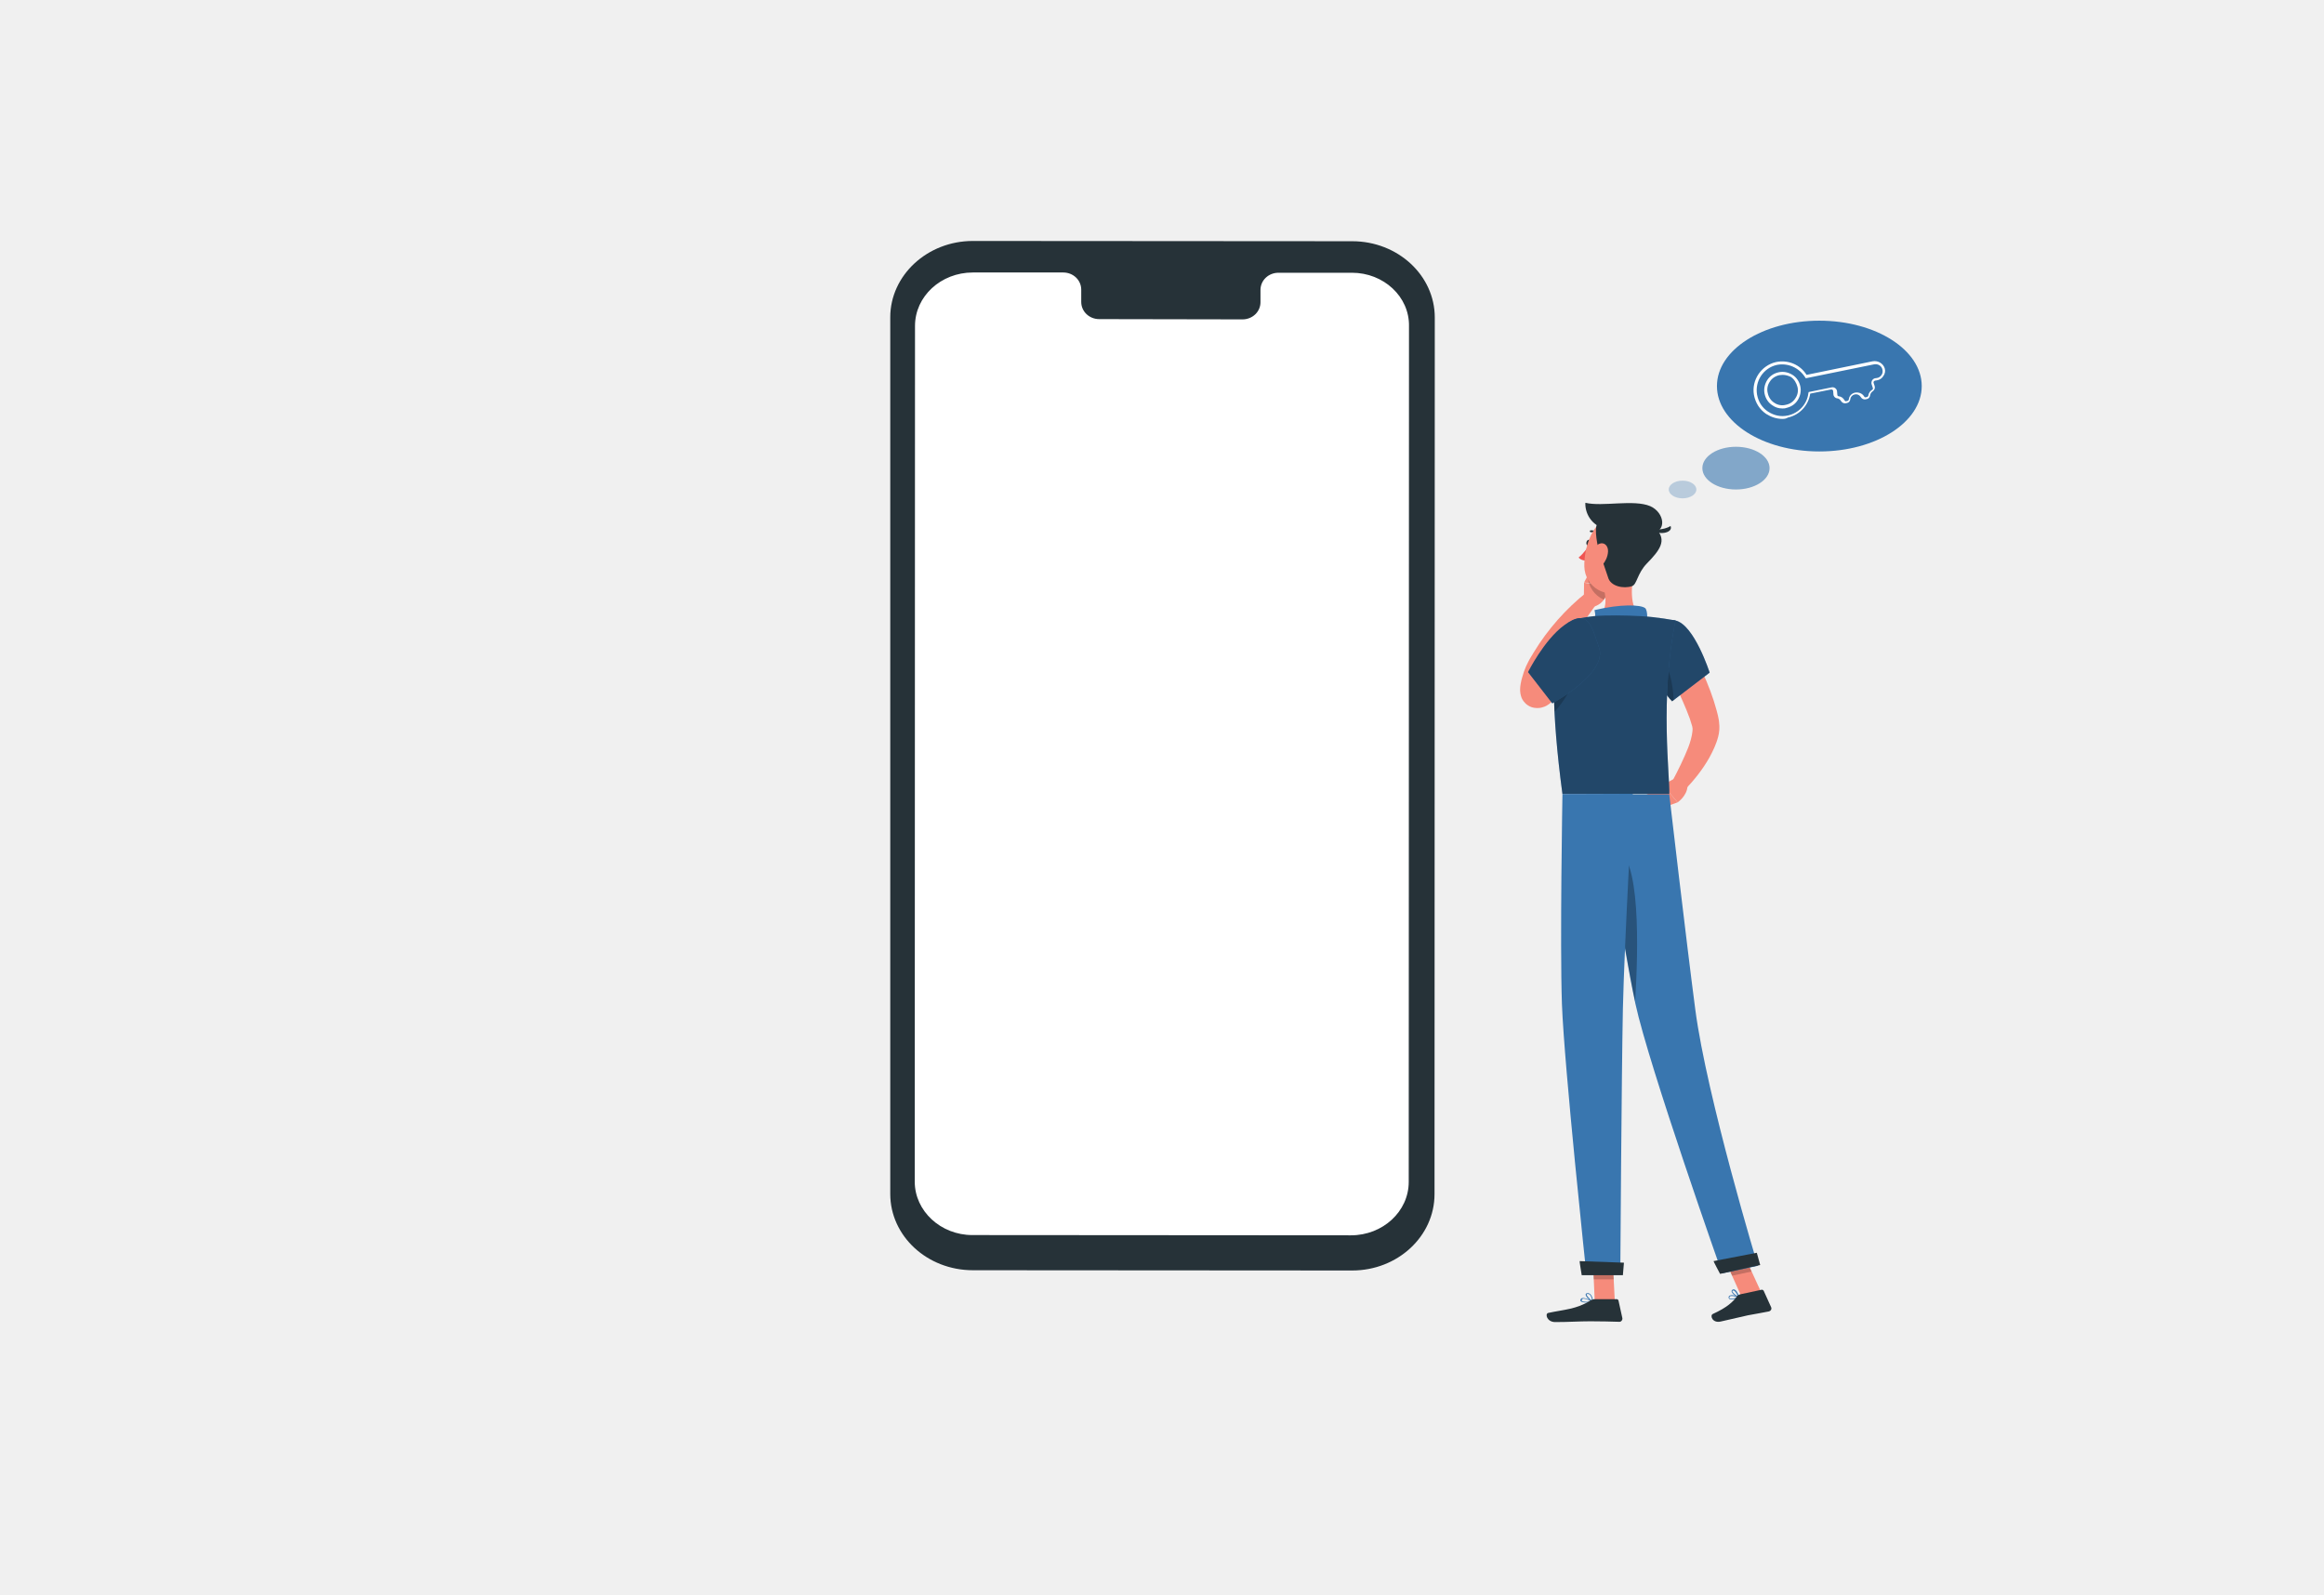
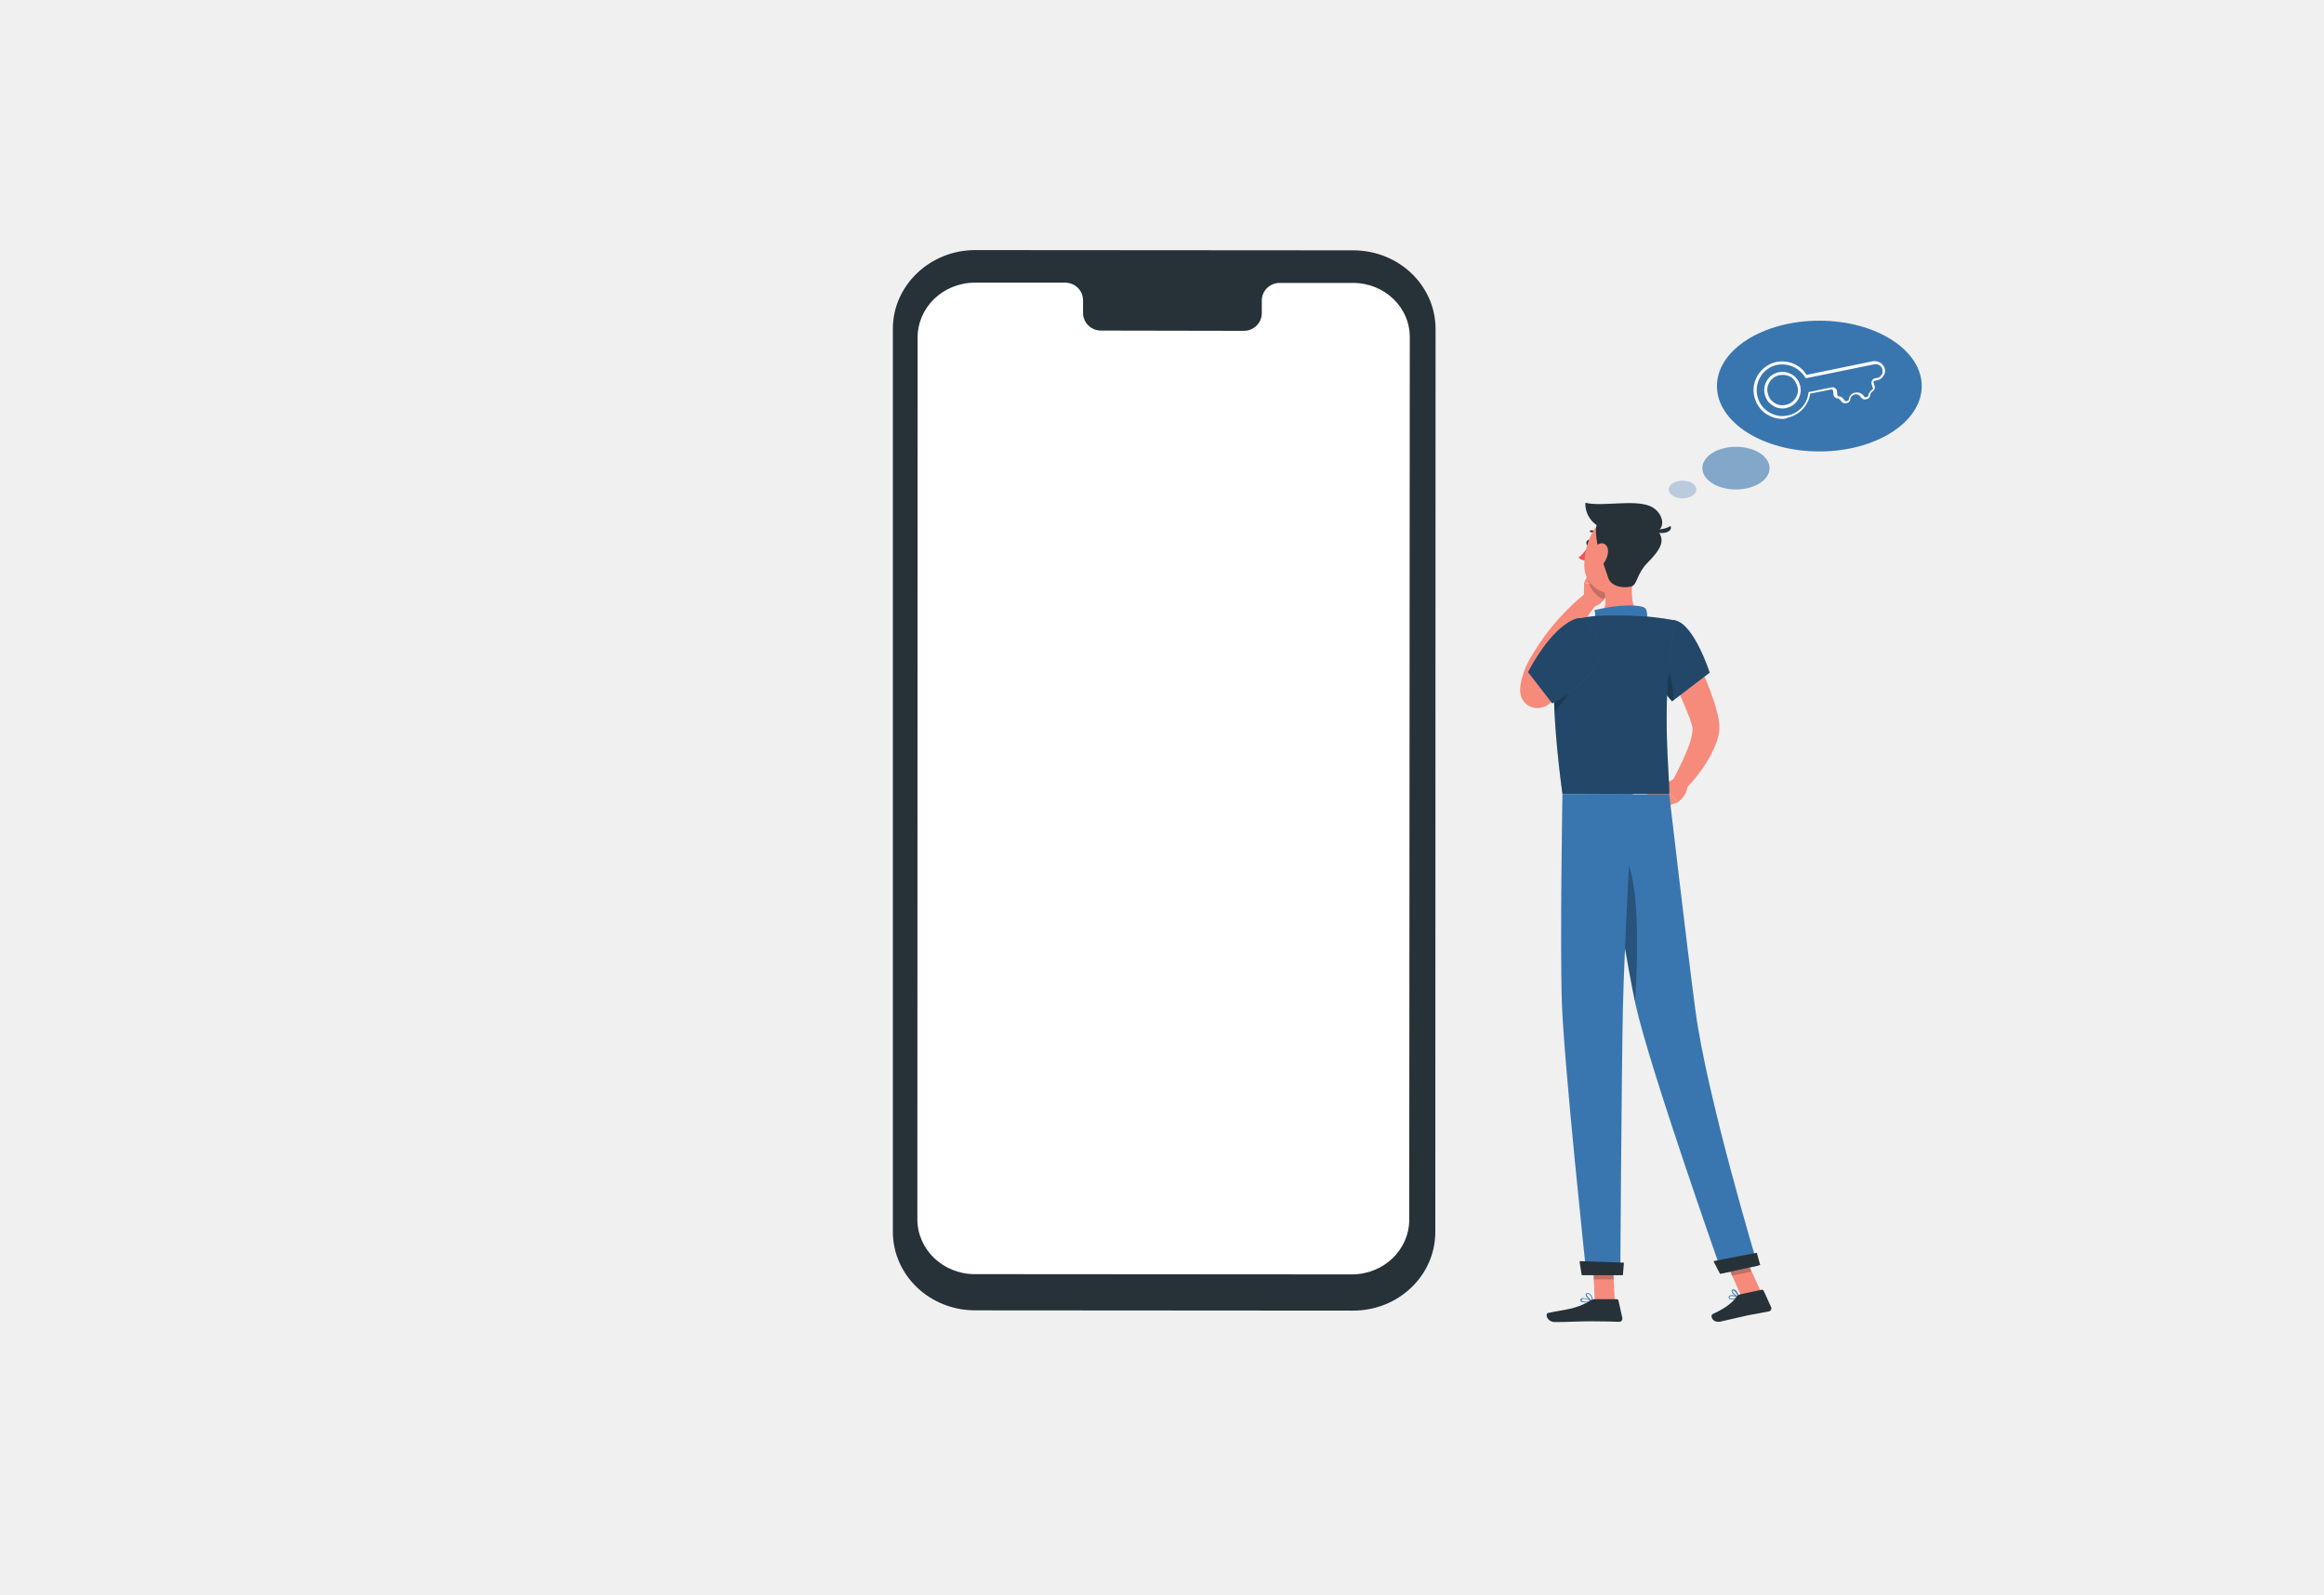
<svg xmlns="http://www.w3.org/2000/svg" version="1.1" id="Layer_1" x="0px" y="0px" viewBox="0 0 892 612" style="enable-background:new 0 0 892 612;" xml:space="preserve">
  <style type="text/css">
	.st0{fill:#263238;}
	.st1{fill:#FFFFFF;}
	.st2{fill:#F68B7B;}
	.st3{fill:#F05452;}
	.st4{opacity:0.2;enable-background:new    ;}
	.st5{fill:#3976AF;}
	.st6{opacity:0.4;enable-background:new    ;}
	.st7{opacity:0.3;enable-background:new    ;}
	.st8{opacity:0.6;fill:#3976AF;enable-background:new    ;}
	.st9{opacity:0.3;fill:#3976AF;enable-background:new    ;}
</style>
  <g id="Device">
    <g>
      <g>
        <g>
          <g>
            <g>
              <g>
-                 <path class="st0" d="M519,487.7l-145.6-0.1c-17.5,0-31.7-13.1-31.7-29.3V121.8c0-16.1,14.2-29.3,31.7-29.3L519,92.6         c17.5,0,31.7,13.1,31.7,29.3l-0.1,336.5C550.6,474.6,536.4,487.7,519,487.7z" />
+                 <path class="st0" d="M519.4,503.1L374.3,503c-17.5,0-31.6-13.5-31.6-30.2V126.2c0-16.6,14.2-30.2,31.6-30.2l145.1,0.1         c17.5,0,31.6,13.5,31.6,30.2l-0.1,346.6C550.9,489.7,536.7,503.1,519.4,503.1z" />
              </g>
            </g>
            <g>
              <g>
-                 <path class="st1" d="M518.9,104.7h-28.2c-3.8,0-6.9,2.9-6.9,6.6v4.7c0,3.7-3.1,6.6-6.9,6.6l-55-0.1c-3.8,0-6.9-2.9-6.9-6.6         v-4.7c0-3.7-3.1-6.6-6.9-6.6h-10h-24.7c-12.3,0-22.2,9.2-22.2,20.5l-0.1,328.5c0,11.3,10,20.5,22.1,20.5l145.3,0.1         c12.3,0,22.2-9.2,22.2-20.5l0.1-328.5C541,113.9,531.1,104.7,518.9,104.7z" />
+                 <path class="st1" d="M519.3,108.6h-28.1c-3.8,0-6.9,3-6.9,6.8v4.8c0,3.8-3.1,6.8-6.9,6.8l-54.8-0.1c-3.8,0-6.9-3-6.9-6.8         v-4.8c0-3.8-3.1-6.8-6.9-6.8h-9.9h-24.6c-12.3,0-22.1,9.4-22.1,21.1L352.1,468c0,11.7,9.9,21.1,22,21.1l144.7,0.1         c12.3,0,22.1-9.4,22.1-21.1l0.2-338.4C541.3,118.1,531.5,108.6,519.3,108.6z" />
              </g>
            </g>
          </g>
        </g>
      </g>
      <g>
        <g>
          <g>
-             <path class="st1" d="M440.9,176.9h-0.5v-2.5c0-2.9,2.6-5.3,5.8-5.3s5.8,2.4,5.8,5.3v2h-0.5v-2c0-2.7-2.3-4.8-5.3-4.8       c-2.9,0-5.3,2.1-5.3,4.8V176.9L440.9,176.9z" />
+             <path class="st1" d="M441.6,183h-0.5v-2.6c0-3,2.6-5.4,5.8-5.4c3.2,0,5.8,2.5,5.8,5.4v2h-0.5v-2c0-2.8-2.3-4.9-5.3-4.9       c-2.9,0-5.3,2.1-5.3,4.9V183L441.6,183z" />
          </g>
          <g>
            <g>
              <g>
-                 <path class="st1" d="M446.2,186.1c-1.3,0-2.3-1-2.3-2.1c0-1.2,1.1-2.1,2.3-2.1s2.3,1,2.3,2.1         C448.6,185.2,447.4,186.1,446.2,186.1z M446.2,182.3c-1.1,0-1.7,0.8-1.7,1.6c0,0.9,0.9,1.6,1.7,1.6c1,0,1.7-0.8,1.7-1.6         C448,183.1,447.3,182.3,446.2,182.3z" />
+                 <path class="st1" d="M446.9,192.5c-1.3,0-2.3-1-2.3-2.1c0-1.3,1.1-2.1,2.3-2.1s2.3,1,2.3,2.1         C449.3,191.5,448.1,192.5,446.9,192.5z M446.9,188.6c-1.1,0-1.7,0.9-1.7,1.6c0,0.9,0.9,1.6,1.7,1.6c1,0,1.7-0.9,1.7-1.6         C448.7,189.3,448,188.6,446.9,188.6z" />
              </g>
              <g>
-                 <rect x="445.9" y="185.8" class="st1" width="0.5" height="3.9" />
+                 <rect x="446.6" y="192.1" class="st1" width="0.5" height="4" />
              </g>
            </g>
          </g>
        </g>
      </g>
    </g>
  </g>
  <g id="Character_1_">
    <g>
      <path class="st2" d="M646,244c1.4,2.3,2.7,4.6,3.9,6.8c1.2,2.3,2.4,4.7,3.5,7.1c2.2,4.8,4.1,9.7,5.5,14.9c0.2,0.6,0.3,1.3,0.5,2    l0.2,1l0.1,0.5l0.1,0.8c0.3,2.2,0.1,4-0.3,5.6c-0.8,3.1-2.1,5.7-3.4,8.1c-2.7,4.8-6,8.8-9.7,12.7l-4.6-3.5    c2.3-4.3,4.5-8.8,6.2-13.1c0.8-2.1,1.4-4.3,1.6-6.2c0.1-0.9,0-1.6-0.1-1.9l-0.4-1.3c-0.2-0.5-0.3-1.1-0.5-1.6    c-1.6-4.4-3.6-8.8-5.7-13.1c-2.1-4.3-4.5-8.8-6.8-12.9L646,244z" />
      <path class="st2" d="M643.2,298.6l-5,2.7l5.7,6.7c0,0,3.6-2.4,3.8-6.2L643.2,298.6z" />
      <polygon class="st2" points="631.4,305.4 637.6,310.3 643.9,308 638.2,301.3   " />
      <path class="st0" d="M610.4,208.4c-0.1,0.6-0.5,1-1,1c-0.4-0.1-0.6-0.6-0.5-1.2c0.1-0.6,0.5-1,1-1S610.5,207.8,610.4,208.4z" />
      <path class="st3" d="M609.9,209.4c0,0-2.1,3.2-4,4.6c0.9,1.2,2.8,1.2,2.8,1.2L609.9,209.4z" />
      <path class="st2" d="M607.9,230.8l0.1-7.1l9.4,1.2c0,0-0.1,6.2-5.4,7.9L607.9,230.8z" />
      <polygon class="st2" points="610.7,218.5 617.3,220.4 617.4,224.7 608,223.6   " />
      <path class="st4" d="M617.3,220.4l-6.6-1.9l-1.3,2.5c0.1,4.2,2.7,7.7,6.2,9.2c1.8-2.4,1.9-5.4,1.9-5.4L617.3,220.4z" />
      <path class="st0" d="M613.3,205.4c0.1,0,0.2,0,0.3-0.1s0.1-0.3,0-0.5c-1.4-1.5-3-1.2-3.1-1.2c-0.2,0-0.3,0.2-0.3,0.4    c0.1,0.2,0.2,0.3,0.4,0.3l0,0c0.1,0,1.4-0.2,2.5,1C613.1,205.4,613.2,205.4,613.3,205.4z" />
      <path class="st2" d="M627.2,219.4c-1.1,5.6-1.8,13.3,2.2,17.1c0,0-1.5,5.7-11.9,5.7c-11.4,0-5.5-5-5.5-5c4.8-1.5,4.7-6.9,3.6-11.2    L627.2,219.4z" />
      <path class="st5" d="M631.5,240.2c1-1.4,1-6-0.1-6.8c-1.8-1.3-9.3-1.6-19.4,0.8c1.1,4.4-1.2,6.7-1.2,6.7L631.5,240.2z" />
      <path class="st5" d="M665.6,498.7c-0.8,0.1-1.5,0.2-1.9-0.1c-0.1-0.1-0.3-0.4-0.2-0.8c0.1-0.3,0.2-0.4,0.5-0.5    c1-0.5,3.4,0.5,3.5,0.5s0.1,0.1,0.1,0.1c0,0.1-0.1,0.1-0.1,0.1C667.1,498.3,666.3,498.6,665.6,498.7z M664.3,497.5    c-0.1,0-0.1,0.1-0.2,0.1c-0.1,0.1-0.2,0.1-0.3,0.3c-0.1,0.3,0,0.4,0.1,0.5c0.4,0.3,1.9,0,3-0.4C666.2,497.7,665,497.4,664.3,497.5    z" />
      <path class="st5" d="M667.4,498.1L667.4,498.1c-1-0.3-2.8-1.6-2.8-2.5c0-0.1,0.1-0.4,0.5-0.6c0.3-0.1,0.5-0.1,0.8,0.1    c1,0.5,1.6,2.7,1.7,2.7c0,0.1,0,0.1-0.1,0.2C667.5,498.1,667.5,498.1,667.4,498.1z M665.2,495.4L665.2,495.4    c-0.3,0.1-0.3,0.2-0.3,0.2c0,0.5,1.2,1.6,2.1,2c-0.2-0.6-0.8-1.8-1.4-2.1C665.6,495.4,665.4,495.4,665.2,495.4z" />
      <path class="st5" d="M609,500c-1,0-1.9-0.1-2.3-0.5c-0.1-0.1-0.2-0.4,0-0.8c0.1-0.2,0.3-0.3,0.5-0.4c1.3-0.3,4,1.2,4,1.2    s0.1,0.1,0.1,0.2s-0.1,0.1-0.1,0.1C610.9,499.9,609.9,500,609,500z M607.8,498.5c-0.1,0-0.3,0-0.3,0.1c-0.1,0.1-0.3,0.1-0.3,0.3    c-0.1,0.2-0.1,0.3-0.1,0.4c0.3,0.5,2.3,0.5,3.7,0.3C610,499.2,608.7,498.5,607.8,498.5z" />
      <path class="st5" d="M611.3,499.8L611.3,499.8c-1-0.4-2.8-2.1-2.7-2.9c0-0.2,0.2-0.5,0.7-0.5c0.3-0.1,0.7,0.1,1,0.3    c1,0.8,1.2,2.9,1.2,2.9c0,0.1,0,0.1-0.1,0.1C611.4,499.8,611.3,499.8,611.3,499.8z M609.4,496.7    C609.3,496.7,609.3,496.7,609.4,496.7c-0.4,0-0.4,0.1-0.4,0.2c-0.1,0.5,1.2,1.8,2.1,2.4c-0.1-0.6-0.3-1.8-1-2.4    C609.9,496.8,609.7,496.7,609.4,496.7z" />
      <polygon class="st2" points="619.8,499.6 612.1,499.6 611.3,481.9 618.9,481.9   " />
      <polygon class="st2" points="676,496.1 668.4,497.7 661,481.2 668.4,479.6   " />
      <path class="st0" d="M667.7,496.9l8.4-1.8c0.3-0.1,0.6,0.1,0.8,0.3l2.9,6.4c0.3,0.7-0.1,1.4-0.8,1.6c-2.9,0.6-4.4,0.8-8.1,1.5    c-2.3,0.5-7.4,1.7-10.5,2.4c-3.1,0.7-4.2-2.3-3-2.9c5.5-2.5,7.8-4.7,9.3-6.8C666.9,497.3,667.3,497.1,667.7,496.9z" />
      <path class="st0" d="M612.1,498.7h8.4c0.3,0,0.6,0.2,0.7,0.5l1.5,6.8c0.1,0.7-0.4,1.4-1.1,1.4c-3-0.1-7.4-0.2-11.2-0.2    c-4.4,0-8.3,0.3-13.5,0.3c-3.1,0-4-3.1-2.7-3.5c6-1.3,10.9-1.4,16.1-4.7C610.9,499,611.5,498.7,612.1,498.7z" />
      <g>
        <path class="st5" d="M643.1,238.2c7.2,1.6,13.1,20,13.1,20l-14.4,11c0,0-5.3-5-7.7-14.2C631.7,245.4,635.7,236.5,643.1,238.2z" />
        <path class="st6" d="M643.1,238.2c7.2,1.6,13.1,20,13.1,20l-14.4,11c0,0-5.3-5-7.7-14.2C631.7,245.4,635.7,236.5,643.1,238.2z" />
      </g>
      <path class="st2" d="M605.3,260c-1.8,1.9-3.6,3.6-5.4,5.4c-0.9,0.9-1.8,1.7-2.8,2.6l-1.4,1.3l-0.3,0.3c-0.2,0.1-0.4,0.3-0.6,0.5    c-0.5,0.3-1,0.8-2.1,1.2c-0.6,0.2-1.3,0.5-2.7,0.5c-0.6,0-1.5-0.1-2.3-0.4s-1.6-0.8-2.2-1.4c-1.2-1.2-1.5-2.1-1.7-2.8    c-0.2-0.7-0.3-1.2-0.3-1.6c-0.1-0.8,0-1.4,0-1.9c0.1-0.5,0.1-1,0.2-1.4c0.3-1.7,0.8-3,1.2-4.4c0.5-1.4,1-2.6,1.7-3.9    c0.7-1.4,1.4-2.4,2.1-3.6c2.7-4.5,5.8-8.6,9.2-12.5c3.4-3.8,7.1-7.4,11.2-10.6l4,4.1c-2.8,3.8-5.6,7.8-8.1,11.8s-4.9,8.1-7,12.3    c-0.5,1-1,2.1-1.4,3c-0.4,1-0.8,1.9-1,2.9c-0.3,1-0.5,2-0.6,2.7c0,0.2-0.1,0.3-0.1,0.4s0,0.1,0-0.1c0-0.1,0-0.3-0.1-0.7    c-0.1-0.4-0.3-1.1-1.2-2.1c-0.4-0.4-1.1-0.9-1.8-1.2c-0.7-0.3-1.4-0.3-1.8-0.3c-1,0-1.4,0.2-1.8,0.3c-0.5,0.2-0.5,0.3-0.5,0.3    l0.4-0.4l1.3-1.2l2.6-2.5c1.7-1.6,3.4-3.4,5.1-5L605.3,260z" />
      <path class="st4" d="M636.9,251.7c3.9,3.8,5.2,10.9,5.5,17l-0.6,0.5c0,0-5.3-5-7.7-14.2c-0.1-0.5-0.3-1.2-0.3-1.7L636.9,251.7z" />
      <g>
        <path class="st5" d="M597.7,245.9c-1.6,8.3-2.5,25.3,2,58.9h41c0.3-6.3-3.7-37,2.4-66.6c0,0-7.1-1.4-13.7-1.7     c-5.2-0.3-12.8-0.4-17.4,0c-1.9,0.2-3.8,0.5-5.5,0.8C602,238,598.5,241.5,597.7,245.9z" />
        <path class="st6" d="M597.7,245.9c-1.6,8.3-2.5,25.3,2,58.9h41c0.3-6.3-3.7-37,2.4-66.6c0,0-7.1-1.4-13.7-1.7     c-5.2-0.3-12.8-0.4-17.4,0c-1.9,0.2-3.8,0.5-5.5,0.8C602,238,598.5,241.5,597.7,245.9z" />
      </g>
      <path class="st4" d="M604,258.1l-7.4-1.8c-0.2,4.5-0.3,10.1,0.1,16.9C600.1,269.4,604.4,263.3,604,258.1z" />
      <g>
        <polygon class="st4" points="611.3,481.9 611.7,491.1 619.4,491.1 618.9,481.9    " />
        <polygon class="st4" points="668.4,479.6 661,481.2 664.8,489.7 672.3,488.1    " />
      </g>
      <path class="st2" d="M630.9,211.2c-2,7.3-2.7,11.8-7.3,14.8c-6.8,4.6-15.3-0.7-15.5-8.5c-0.2-7,3-17.9,10.9-19.3    C626.7,196.7,632.8,203.8,630.9,211.2z" />
      <path class="st0" d="M613.7,211.4c-0.3-1-2.1-8.6-0.5-10.5c1.6-2,19.7-0.5,22.4,2.1c4.4,4.4,1.4,8.3-3.5,13.3    c-3.7,3.8-3.8,8.1-5.7,8.7c-3.2,1.1-8.3,0.1-9.2-3.4C616.1,218.2,613.7,211.4,613.7,211.4z" />
      <path class="st0" d="M633.4,194.3c-6.4-2.7-18.4,0.3-24.9-1.3c-0.2,3.4,1.8,8.8,8.3,10.2c0,0,9.2,1.8,16.4,1.5    C640.2,204.5,638.9,196.7,633.4,194.3z" />
      <path class="st0" d="M634.4,203.2c0,0,4,0.5,6.8-1.3C642.4,204.8,635.8,205.6,634.4,203.2z" />
      <path class="st2" d="M617.2,211.7c-0.1,2-1,3.8-2.1,5.1c-1.6,1.8-3.4,0.7-3.7-1.6c-0.3-2,0.3-5.4,2.3-6.4    C615.7,207.9,617.3,209.5,617.2,211.7z" />
      <path class="st5" d="M614.2,304.8c0,0,8.7,58.5,13.5,80.5c5.2,24,33.3,103.5,33.3,103.5l13.7-2.9c0,0-19.6-64.8-24-98.3    c-3.4-25.8-10-82.6-10-82.6h-26.5V304.8z" />
      <path class="st0" d="M657.7,484.1c-0.1,0,2.5,4.9,2.5,4.9l15.4-3.4l-1.3-4.7L657.7,484.1z" />
      <path class="st7" d="M619.8,325.7c10.1,2,9,39.4,7.8,58.7c-2.9-13.6-7.1-39.8-10.1-58.5C618.1,325.6,618.9,325.5,619.8,325.7z" />
      <path class="st5" d="M599.7,304.8c0,0-1,57.3-0.2,80.6c0.9,24.3,9.4,103.8,9.4,103.8h13c0,0,0.5-78.1,1-102    c0.6-26,3.8-82.5,3.8-82.5L599.7,304.8L599.7,304.8z" />
      <path class="st0" d="M606.3,484.1c-0.1,0,0.8,5.4,0.8,5.4h15.8l0.4-4.8L606.3,484.1z" />
      <g>
        <path class="st5" d="M613.7,248.4c3.7,9.9-17.9,21.6-17.9,21.6l-9.3-12c0,0,6.2-12.4,13.9-18C609.8,233,611,240.9,613.7,248.4z" />
        <path class="st6" d="M613.7,248.4c3.7,9.9-17.9,21.6-17.9,21.6l-9.3-12c0,0,6.2-12.4,13.9-18C609.8,233,611,240.9,613.7,248.4z" />
      </g>
    </g>
  </g>
  <g id="Thinking">
    <g>
      <ellipse class="st5" cx="698.3" cy="148.2" rx="39.3" ry="25.1" />
      <path class="st1" d="M684.1,160.8c-2.2,0-4.3-0.7-6.2-1.9c-2.5-1.7-4.1-4.2-4.7-7.3c-1-5.7,2.8-11.3,8.4-12.6l0,0    c4.6-1,9.3,0.9,11.8,4.9l25.3-5.2c2.1-0.4,4.1,0.8,4.7,2.7c0.3,1,0.1,2.1-0.5,2.9c-0.5,0.9-1.4,1.5-2.5,1.7l-0.7,0.1    c-0.2,0.1-0.3,0.1-0.5,0.3c-0.1,0.2-0.1,0.4-0.1,0.5l0.4,1.2c0.3,0.8,0,1.6-0.7,2.1c-0.5,0.3-0.9,0.9-1,1.5    c-0.1,0.8-0.6,1.4-1.3,1.5l-0.5,0.1c-0.7,0.1-1.4-0.2-1.8-0.9c-0.5-0.8-1.4-1.2-2.3-1c-0.9,0.2-1.6,0.9-1.7,1.8    c-0.1,0.8-0.6,1.4-1.3,1.5l-0.5,0.1c-0.7,0.1-1.4-0.2-1.8-0.9c-0.3-0.5-0.9-1-1.5-1c-0.8-0.1-1.4-0.8-1.4-1.6l-0.1-1.2    c0-0.2-0.1-0.4-0.3-0.5c-0.1-0.1-0.3-0.1-0.5-0.1l-8,1.6c-0.7,4.6-4.1,8.2-8.6,9.2C685.6,160.7,684.9,160.8,684.1,160.8z     M681.9,140.1c-5.1,1.2-8.4,6.2-7.5,11.4c0.5,2.7,1.9,5,4.2,6.5s4.9,2.1,7.6,1.5c4.2-0.9,7.4-4.3,7.9-8.6l0.1-0.4l8.8-1.8    c0.5-0.1,1,0,1.4,0.3s0.7,0.8,0.7,1.3l0.1,1.2c0,0.3,0.2,0.6,0.5,0.6c1,0.1,1.8,0.7,2.3,1.6c0.1,0.2,0.3,0.4,0.6,0.3l0.5-0.1    c0.3-0.1,0.4-0.3,0.5-0.5c0.1-1.4,1.2-2.5,2.5-2.7s2.7,0.3,3.4,1.5c0.1,0.2,0.3,0.4,0.6,0.3l0.5-0.1c0.3-0.1,0.4-0.3,0.5-0.5    c0.1-1,0.7-1.8,1.5-2.3c0.3-0.1,0.3-0.5,0.2-0.8l-0.4-1.2c-0.2-0.5-0.1-1,0.1-1.5c0.3-0.5,0.7-0.8,1.2-0.9l0.7-0.1    c0.8-0.1,1.4-0.6,1.8-1.2c0.4-0.6,0.5-1.4,0.3-2.1c-0.3-1.4-1.8-2.3-3.4-1.9l-26,5.3l-0.2-0.3    C690.5,141.1,686.2,139.2,681.9,140.1L681.9,140.1z M684.1,156.8c-1.4,0-2.7-0.4-3.8-1.2c-1.6-1-2.6-2.6-3-4.4    c-0.4-1.8,0-3.7,1-5.3s2.6-2.6,4.4-3c1.8-0.4,3.7,0,5.3,1s2.6,2.6,3,4.4c0.4,1.8,0,3.7-1,5.3s-2.6,2.6-4.4,3l0,0    C685.1,156.8,684.6,156.8,684.1,156.8z M684.2,143.9c-0.4,0-0.8,0.1-1.2,0.1c-1.5,0.3-2.9,1.2-3.7,2.5c-0.9,1.3-1.2,2.9-0.8,4.4    c0.3,1.5,1.2,2.9,2.5,3.7c1.3,0.9,2.9,1.2,4.4,0.8l0,0c1.6-0.3,2.9-1.2,3.7-2.5c0.9-1.3,1.2-2.9,0.8-4.4s-1.2-2.9-2.5-3.8    C686.4,144.2,685.3,143.9,684.2,143.9z" />
      <ellipse class="st8" cx="666.3" cy="179.7" rx="12.9" ry="8.2" />
      <ellipse class="st9" cx="645.8" cy="187.9" rx="5.3" ry="3.4" />
    </g>
  </g>
</svg>
